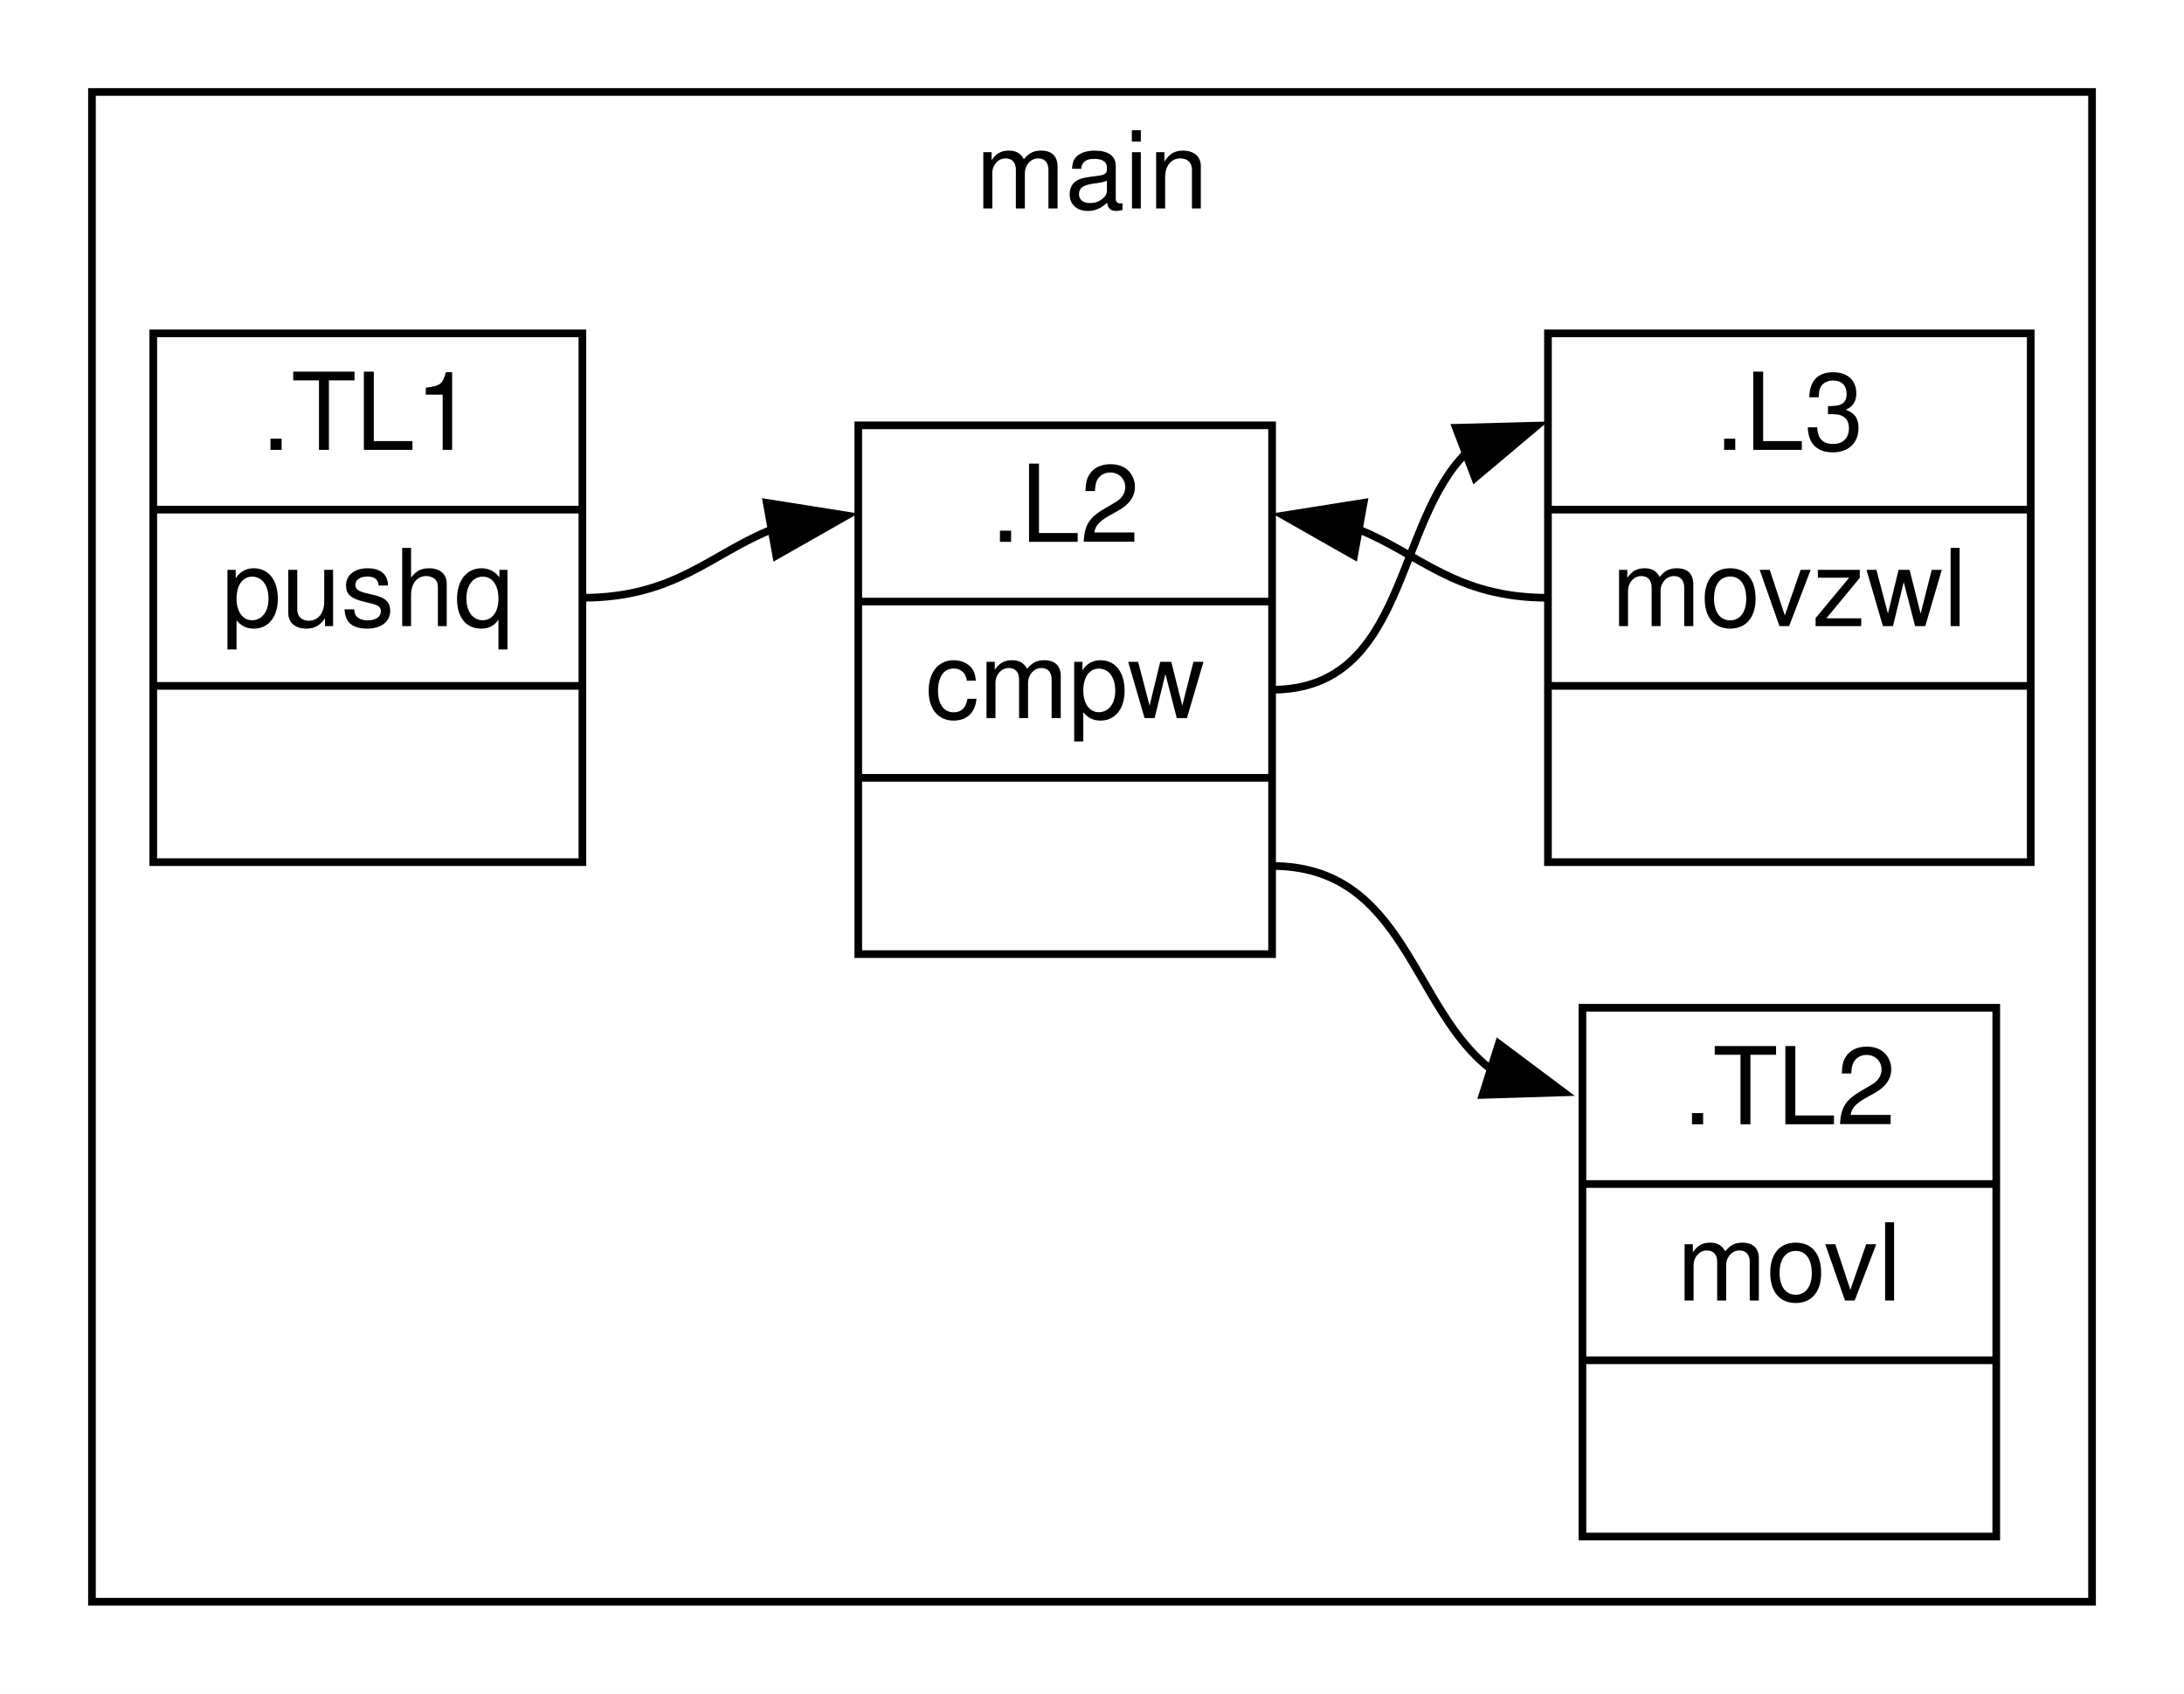
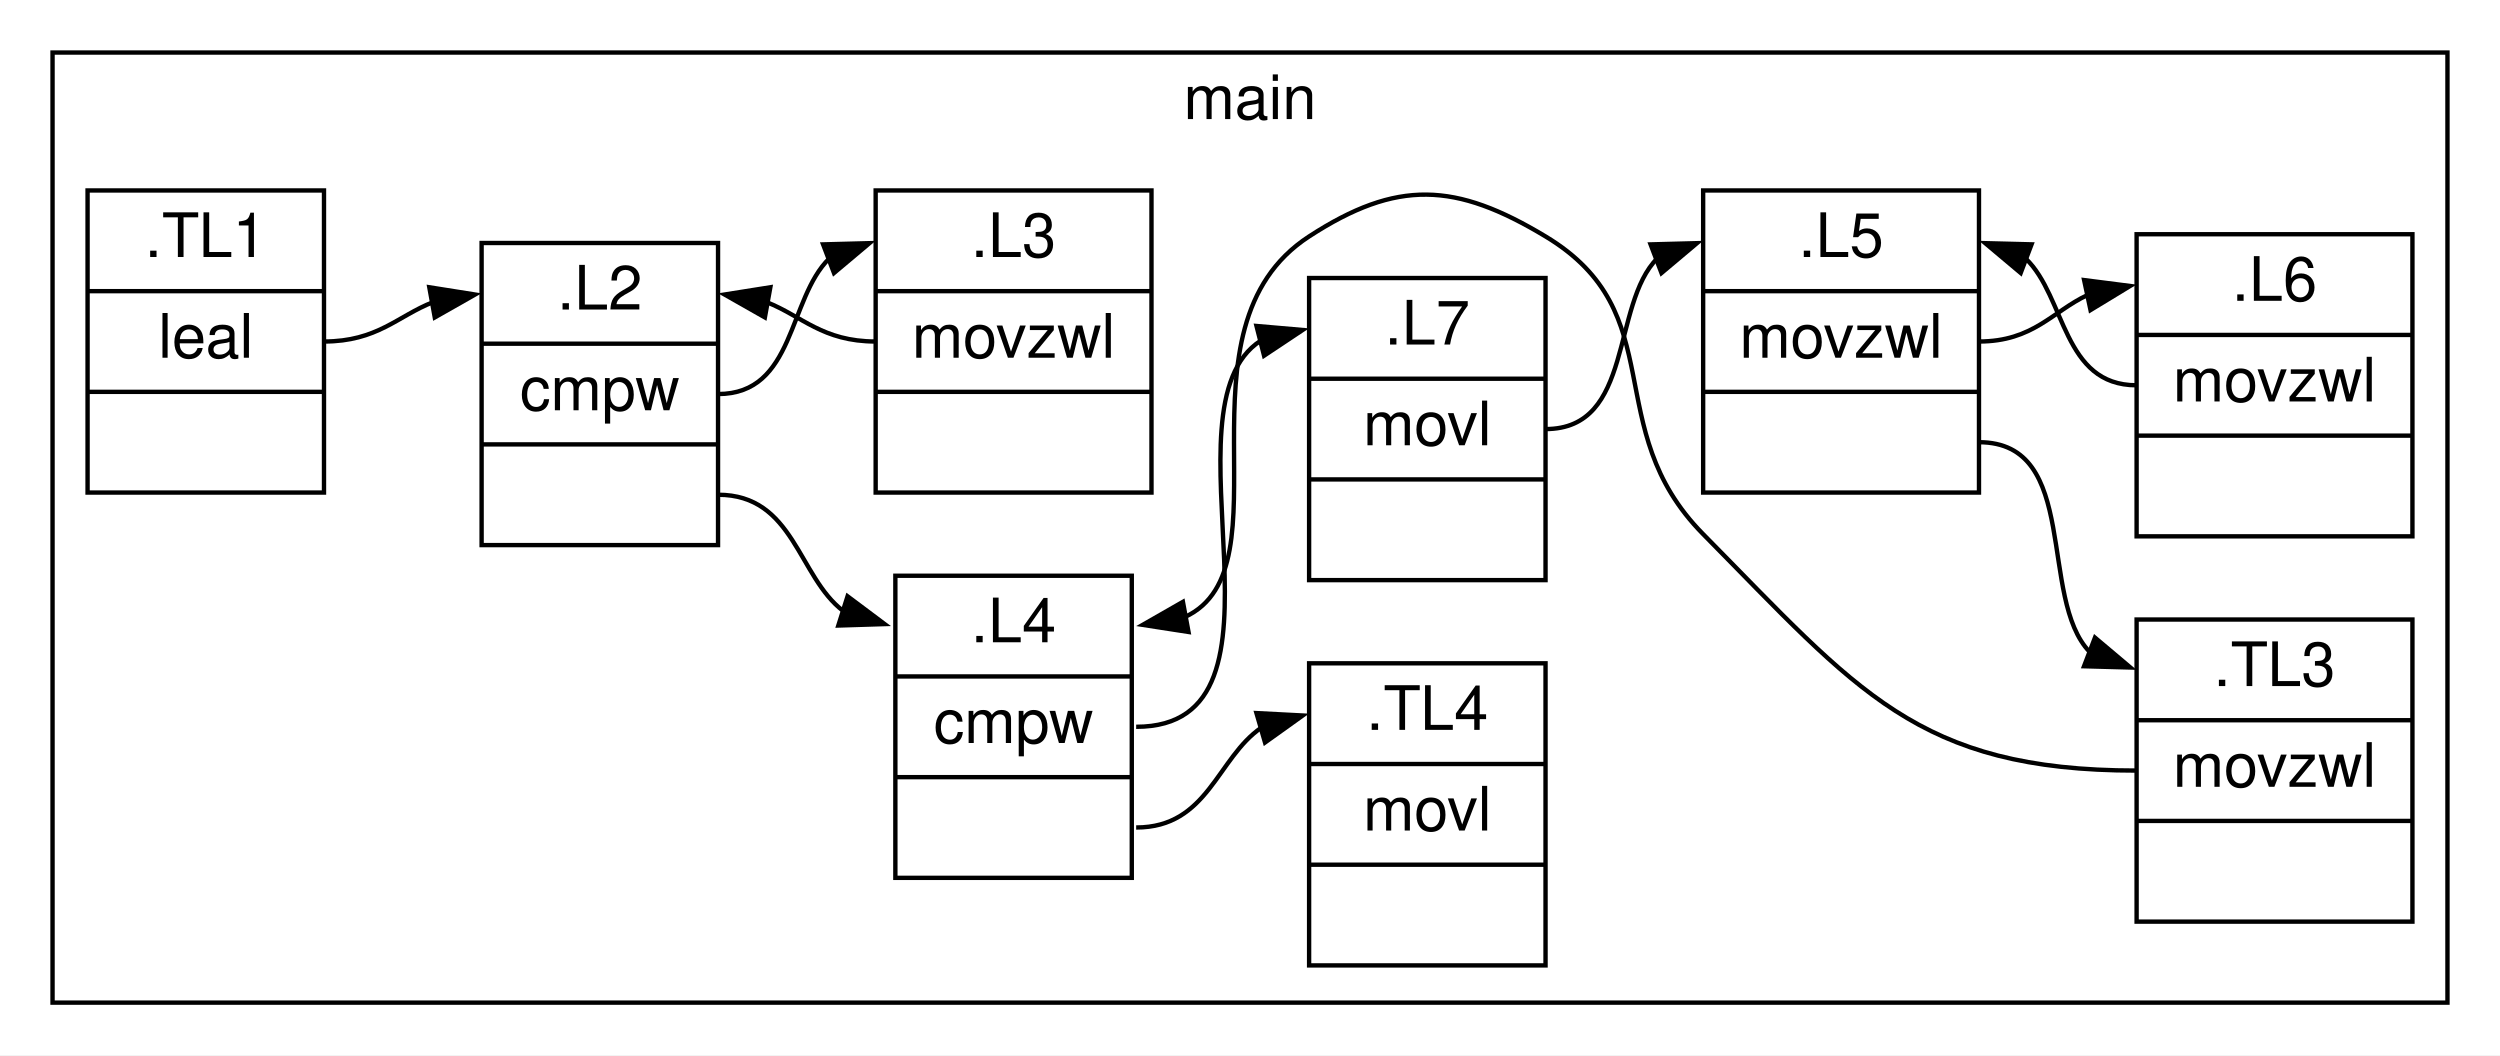
- <svg xmlns="http://www.w3.org/2000/svg" width="285pt" height="221pt" viewBox="0.00 0.00 285.00 221.00">
-   <g id="graph0" class="graph" transform="scale(1 1) rotate(0) translate(4 217)">
-     <polygon fill="white" stroke="none" points="-4,4 -4,-217 281,-217 281,4 -4,4" />
+ <svg xmlns="http://www.w3.org/2000/svg" width="571pt" height="241pt" viewBox="0.00 0.00 571.00 241.00">
+   <g id="graph0" class="graph" transform="scale(1 1) rotate(0) translate(4 237)">
+     <polygon fill="white" stroke="none" points="-4,4 -4,-237 567,-237 567,4 -4,4" />
    <g id="clust1" class="cluster">
-       <polygon fill="none" stroke="black" points="8,-8 8,-205 269,-205 269,-8 8,-8" />
-       <text text-anchor="middle" x="138.5" y="-189.8" font-family="Helvetica,Arial,sans-serif" font-size="14.00">main</text>
+       <polygon fill="none" stroke="black" points="8,-8 8,-225 555,-225 555,-8 8,-8" />
+       <text text-anchor="middle" x="281.5" y="-209.8" font-family="Helvetica,Arial,sans-serif" font-size="14.00">main</text>
    </g>
    <g id="node1" class="node">
-       <polygon fill="none" stroke="black" points="16,-104.5 16,-173.5 72,-173.5 72,-104.5 16,-104.5" />
-       <text text-anchor="middle" x="44" y="-158.3" font-family="Helvetica,Arial,sans-serif" font-size="14.00">.TL1</text>
-       <polyline fill="none" stroke="black" points="16,-150.5 72,-150.5" />
-       <text text-anchor="middle" x="44" y="-135.3" font-family="Helvetica,Arial,sans-serif" font-size="14.00">pushq</text>
-       <polyline fill="none" stroke="black" points="16,-127.5 72,-127.5" />
-       <text text-anchor="middle" x="44" y="-112.3" font-family="Helvetica,Arial,sans-serif" font-size="14.00"> </text>
+       <polygon fill="none" stroke="black" points="16,-124.5 16,-193.5 70,-193.5 70,-124.5 16,-124.5" />
+       <text text-anchor="middle" x="43" y="-178.3" font-family="Helvetica,Arial,sans-serif" font-size="14.00">.TL1</text>
+       <polyline fill="none" stroke="black" points="16,-170.5 70,-170.5" />
+       <text text-anchor="middle" x="43" y="-155.3" font-family="Helvetica,Arial,sans-serif" font-size="14.00">leal</text>
+       <polyline fill="none" stroke="black" points="16,-147.5 70,-147.5" />
+       <text text-anchor="middle" x="43" y="-132.3" font-family="Helvetica,Arial,sans-serif" font-size="14.00"> </text>
    </g>
    <g id="node2" class="node">
-       <polygon fill="none" stroke="black" points="108,-92.5 108,-161.5 162,-161.5 162,-92.5 108,-92.5" />
-       <text text-anchor="middle" x="135" y="-146.3" font-family="Helvetica,Arial,sans-serif" font-size="14.00">.L2</text>
-       <polyline fill="none" stroke="black" points="108,-138.5 162,-138.5" />
-       <text text-anchor="middle" x="135" y="-123.3" font-family="Helvetica,Arial,sans-serif" font-size="14.00">cmpw</text>
-       <polyline fill="none" stroke="black" points="108,-115.5 162,-115.5" />
-       <text text-anchor="middle" x="135" y="-100.3" font-family="Helvetica,Arial,sans-serif" font-size="14.00"> </text>
+       <polygon fill="none" stroke="black" points="106,-112.5 106,-181.5 160,-181.5 160,-112.5 106,-112.5" />
+       <text text-anchor="middle" x="133" y="-166.3" font-family="Helvetica,Arial,sans-serif" font-size="14.00">.L2</text>
+       <polyline fill="none" stroke="black" points="106,-158.5 160,-158.5" />
+       <text text-anchor="middle" x="133" y="-143.3" font-family="Helvetica,Arial,sans-serif" font-size="14.00">cmpw</text>
+       <polyline fill="none" stroke="black" points="106,-135.5 160,-135.5" />
+       <text text-anchor="middle" x="133" y="-120.3" font-family="Helvetica,Arial,sans-serif" font-size="14.00"> </text>
    </g>
    <g id="1" class="edge">
-       <path fill="none" stroke="black" d="M72,-139C84.16,-139 88.82,-144.81 96.88,-147.98" />
-       <polygon fill="black" stroke="black" points="96.05,-151.39 106.51,-149.73 97.3,-144.5 96.05,-151.39" />
+       <path fill="none" stroke="black" d="M70,-159C82.16,-159 86.82,-164.81 94.88,-167.98" />
+       <polygon fill="black" stroke="black" points="94.05,-171.39 104.51,-169.73 95.3,-164.5 94.05,-171.39" />
    </g>
    <g id="node3" class="node">
-       <polygon fill="none" stroke="black" points="198,-104.5 198,-173.5 261,-173.5 261,-104.5 198,-104.5" />
-       <text text-anchor="middle" x="229.5" y="-158.3" font-family="Helvetica,Arial,sans-serif" font-size="14.00">.L3</text>
-       <polyline fill="none" stroke="black" points="198,-150.5 261,-150.5" />
-       <text text-anchor="middle" x="229.5" y="-135.3" font-family="Helvetica,Arial,sans-serif" font-size="14.00">movzwl</text>
-       <polyline fill="none" stroke="black" points="198,-127.5 261,-127.5" />
-       <text text-anchor="middle" x="229.5" y="-112.3" font-family="Helvetica,Arial,sans-serif" font-size="14.00"> </text>
+       <polygon fill="none" stroke="black" points="196,-124.5 196,-193.5 259,-193.5 259,-124.5 196,-124.5" />
+       <text text-anchor="middle" x="227.5" y="-178.3" font-family="Helvetica,Arial,sans-serif" font-size="14.00">.L3</text>
+       <polyline fill="none" stroke="black" points="196,-170.5 259,-170.5" />
+       <text text-anchor="middle" x="227.5" y="-155.3" font-family="Helvetica,Arial,sans-serif" font-size="14.00">movzwl</text>
+       <polyline fill="none" stroke="black" points="196,-147.5 259,-147.5" />
+       <text text-anchor="middle" x="227.5" y="-132.3" font-family="Helvetica,Arial,sans-serif" font-size="14.00"> </text>
    </g>
    <g id="1" class="edge">
-       <path fill="none" stroke="black" d="M162,-127C179.61,-127 177.95,-148.79 187.43,-157.99" />
-       <polygon fill="black" stroke="black" points="185.99,-161.18 196.59,-161.46 188.48,-154.64 185.99,-161.18" />
+       <path fill="none" stroke="black" d="M160,-147C177.61,-147 175.95,-168.79 185.43,-177.99" />
+       <polygon fill="black" stroke="black" points="183.99,-181.18 194.59,-181.46 186.48,-174.64 183.99,-181.18" />
    </g>
    <g id="node4" class="node">
-       <polygon fill="none" stroke="black" points="202.5,-16.5 202.5,-85.5 256.5,-85.5 256.5,-16.5 202.5,-16.5" />
-       <text text-anchor="middle" x="229.5" y="-70.3" font-family="Helvetica,Arial,sans-serif" font-size="14.00">.TL2</text>
-       <polyline fill="none" stroke="black" points="202.5,-62.5 256.5,-62.5" />
-       <text text-anchor="middle" x="229.5" y="-47.3" font-family="Helvetica,Arial,sans-serif" font-size="14.00">movl</text>
-       <polyline fill="none" stroke="black" points="202.5,-39.5 256.5,-39.5" />
-       <text text-anchor="middle" x="229.5" y="-24.3" font-family="Helvetica,Arial,sans-serif" font-size="14.00"> </text>
+       <polygon fill="none" stroke="black" points="200.5,-36.5 200.5,-105.5 254.5,-105.5 254.5,-36.5 200.5,-36.5" />
+       <text text-anchor="middle" x="227.5" y="-90.3" font-family="Helvetica,Arial,sans-serif" font-size="14.00">.L4</text>
+       <polyline fill="none" stroke="black" points="200.5,-82.5 254.5,-82.5" />
+       <text text-anchor="middle" x="227.5" y="-67.3" font-family="Helvetica,Arial,sans-serif" font-size="14.00">cmpw</text>
+       <polyline fill="none" stroke="black" points="200.5,-59.5 254.5,-59.5" />
+       <text text-anchor="middle" x="227.5" y="-44.3" font-family="Helvetica,Arial,sans-serif" font-size="14.00"> </text>
    </g>
    <g id="1" class="edge">
-       <path fill="none" stroke="black" d="M162,-104C179.39,-104 180.21,-85.32 190.61,-77.44" />
-       <polygon fill="black" stroke="black" points="191.58,-80.81 200.06,-74.46 189.47,-74.13 191.58,-80.81" />
+       <path fill="none" stroke="black" d="M160,-124C177.39,-124 178.21,-105.32 188.61,-97.44" />
+       <polygon fill="black" stroke="black" points="189.58,-100.81 198.06,-94.46 187.47,-94.13 189.58,-100.81" />
    </g>
    <g id="1" class="edge">
-       <path fill="none" stroke="black" d="M198,-139C185.84,-139 181.18,-144.81 173.12,-147.98" />
-       <polygon fill="black" stroke="black" points="172.7,-144.5 163.49,-149.73 173.95,-151.39 172.7,-144.5" />
+       <path fill="none" stroke="black" d="M196,-159C183.84,-159 179.18,-164.81 171.12,-167.98" />
+       <polygon fill="black" stroke="black" points="170.7,-164.5 161.49,-169.73 171.95,-171.39 170.7,-164.5" />
+     </g>
+     <g id="node5" class="node">
+       <polygon fill="none" stroke="black" points="295,-104.5 295,-173.5 349,-173.5 349,-104.5 295,-104.5" />
+       <text text-anchor="middle" x="322" y="-158.3" font-family="Helvetica,Arial,sans-serif" font-size="14.00">.L7</text>
+       <polyline fill="none" stroke="black" points="295,-150.5 349,-150.5" />
+       <text text-anchor="middle" x="322" y="-135.3" font-family="Helvetica,Arial,sans-serif" font-size="14.00">movl</text>
+       <polyline fill="none" stroke="black" points="295,-127.5 349,-127.5" />
+       <text text-anchor="middle" x="322" y="-112.3" font-family="Helvetica,Arial,sans-serif" font-size="14.00"> </text>
+     </g>
+     <g id="1" class="edge">
+       <path fill="none" stroke="black" d="M255.5,-71C294.94,-71 260.15,-143.82 283.93,-159.18" />
+       <polygon fill="black" stroke="black" points="282.98,-162.55 293.53,-161.63 284.71,-155.76 282.98,-162.55" />
+     </g>
+     <g id="node9" class="node">
+       <polygon fill="none" stroke="black" points="295,-16.5 295,-85.5 349,-85.5 349,-16.5 295,-16.5" />
+       <text text-anchor="middle" x="322" y="-70.3" font-family="Helvetica,Arial,sans-serif" font-size="14.00">.TL4</text>
+       <polyline fill="none" stroke="black" points="295,-62.5 349,-62.5" />
+       <text text-anchor="middle" x="322" y="-47.3" font-family="Helvetica,Arial,sans-serif" font-size="14.00">movl</text>
+       <polyline fill="none" stroke="black" points="295,-39.5 349,-39.5" />
+       <text text-anchor="middle" x="322" y="-24.3" font-family="Helvetica,Arial,sans-serif" font-size="14.00"> </text>
+     </g>
+     <g id="1" class="edge">
+       <path fill="none" stroke="black" d="M255.5,-48C271.92,-48 273.96,-63.87 284.1,-70.81" />
+       <polygon fill="black" stroke="black" points="282.97,-74.13 293.55,-73.58 284.93,-67.41 282.97,-74.13" />
+     </g>
+     <g id="node6" class="node">
+       <polygon fill="none" stroke="black" points="385,-124.5 385,-193.5 448,-193.5 448,-124.5 385,-124.5" />
+       <text text-anchor="middle" x="416.5" y="-178.3" font-family="Helvetica,Arial,sans-serif" font-size="14.00">.L5</text>
+       <polyline fill="none" stroke="black" points="385,-170.5 448,-170.5" />
+       <text text-anchor="middle" x="416.5" y="-155.3" font-family="Helvetica,Arial,sans-serif" font-size="14.00">movzwl</text>
+       <polyline fill="none" stroke="black" points="385,-147.5 448,-147.5" />
+       <text text-anchor="middle" x="416.5" y="-132.3" font-family="Helvetica,Arial,sans-serif" font-size="14.00"> </text>
+     </g>
+     <g id="1" class="edge">
+       <path fill="none" stroke="black" d="M349,-139C369.25,-139 363.91,-167.39 374.56,-178.03" />
+       <polygon fill="black" stroke="black" points="372.99,-181.18 383.59,-181.46 375.48,-174.64 372.99,-181.18" />
+     </g>
+     <g id="node7" class="node">
+       <polygon fill="none" stroke="black" points="484,-114.5 484,-183.5 547,-183.5 547,-114.5 484,-114.5" />
+       <text text-anchor="middle" x="515.5" y="-168.3" font-family="Helvetica,Arial,sans-serif" font-size="14.00">.L6</text>
+       <polyline fill="none" stroke="black" points="484,-160.5 547,-160.5" />
+       <text text-anchor="middle" x="515.5" y="-145.3" font-family="Helvetica,Arial,sans-serif" font-size="14.00">movzwl</text>
+       <polyline fill="none" stroke="black" points="484,-137.5 547,-137.5" />
+       <text text-anchor="middle" x="515.5" y="-122.3" font-family="Helvetica,Arial,sans-serif" font-size="14.00"> </text>
+     </g>
+     <g id="1" class="edge">
+       <path fill="none" stroke="black" d="M448,-159C460.36,-159 464.78,-165.86 472.8,-169.62" />
+       <polygon fill="black" stroke="black" points="472.01,-173.03 482.52,-171.68 473.47,-166.18 472.01,-173.03" />
+     </g>
+     <g id="node8" class="node">
+       <polygon fill="none" stroke="black" points="484,-26.5 484,-95.5 547,-95.5 547,-26.5 484,-26.5" />
+       <text text-anchor="middle" x="515.5" y="-80.3" font-family="Helvetica,Arial,sans-serif" font-size="14.00">.TL3</text>
+       <polyline fill="none" stroke="black" points="484,-72.5 547,-72.5" />
+       <text text-anchor="middle" x="515.5" y="-57.3" font-family="Helvetica,Arial,sans-serif" font-size="14.00">movzwl</text>
+       <polyline fill="none" stroke="black" points="484,-49.5 547,-49.5" />
+       <text text-anchor="middle" x="515.5" y="-34.3" font-family="Helvetica,Arial,sans-serif" font-size="14.00"> </text>
+     </g>
+     <g id="1" class="edge">
+       <path fill="none" stroke="black" d="M448,-136C471.28,-136 461.41,-100.34 473.3,-88.08" />
+       <polygon fill="black" stroke="black" points="474.49,-91.37 482.59,-84.54 471.99,-84.83 474.49,-91.37" />
+     </g>
+     <g id="1" class="edge">
+       <path fill="none" stroke="black" d="M484,-149C467.04,-149 467.86,-169.14 458.67,-177.95" />
+       <polygon fill="black" stroke="black" points="457.53,-174.65 449.42,-181.46 460.01,-181.19 457.53,-174.65" />
+     </g>
+     <g id="1" class="edge">
+       <path fill="none" stroke="black" d="M484,-61C433.88,-61 420.22,-79.34 385,-115 360.97,-139.33 378.3,-165.36 349,-183 328.44,-195.38 315.12,-196.08 295,-183 262.55,-161.9 291.18,-107.33 266.6,-96.06" />
+       <polygon fill="black" stroke="black" points="267.46,-92.66 256.99,-94.28 266.18,-99.54 267.46,-92.66" />
    </g>
  </g>
</svg>
